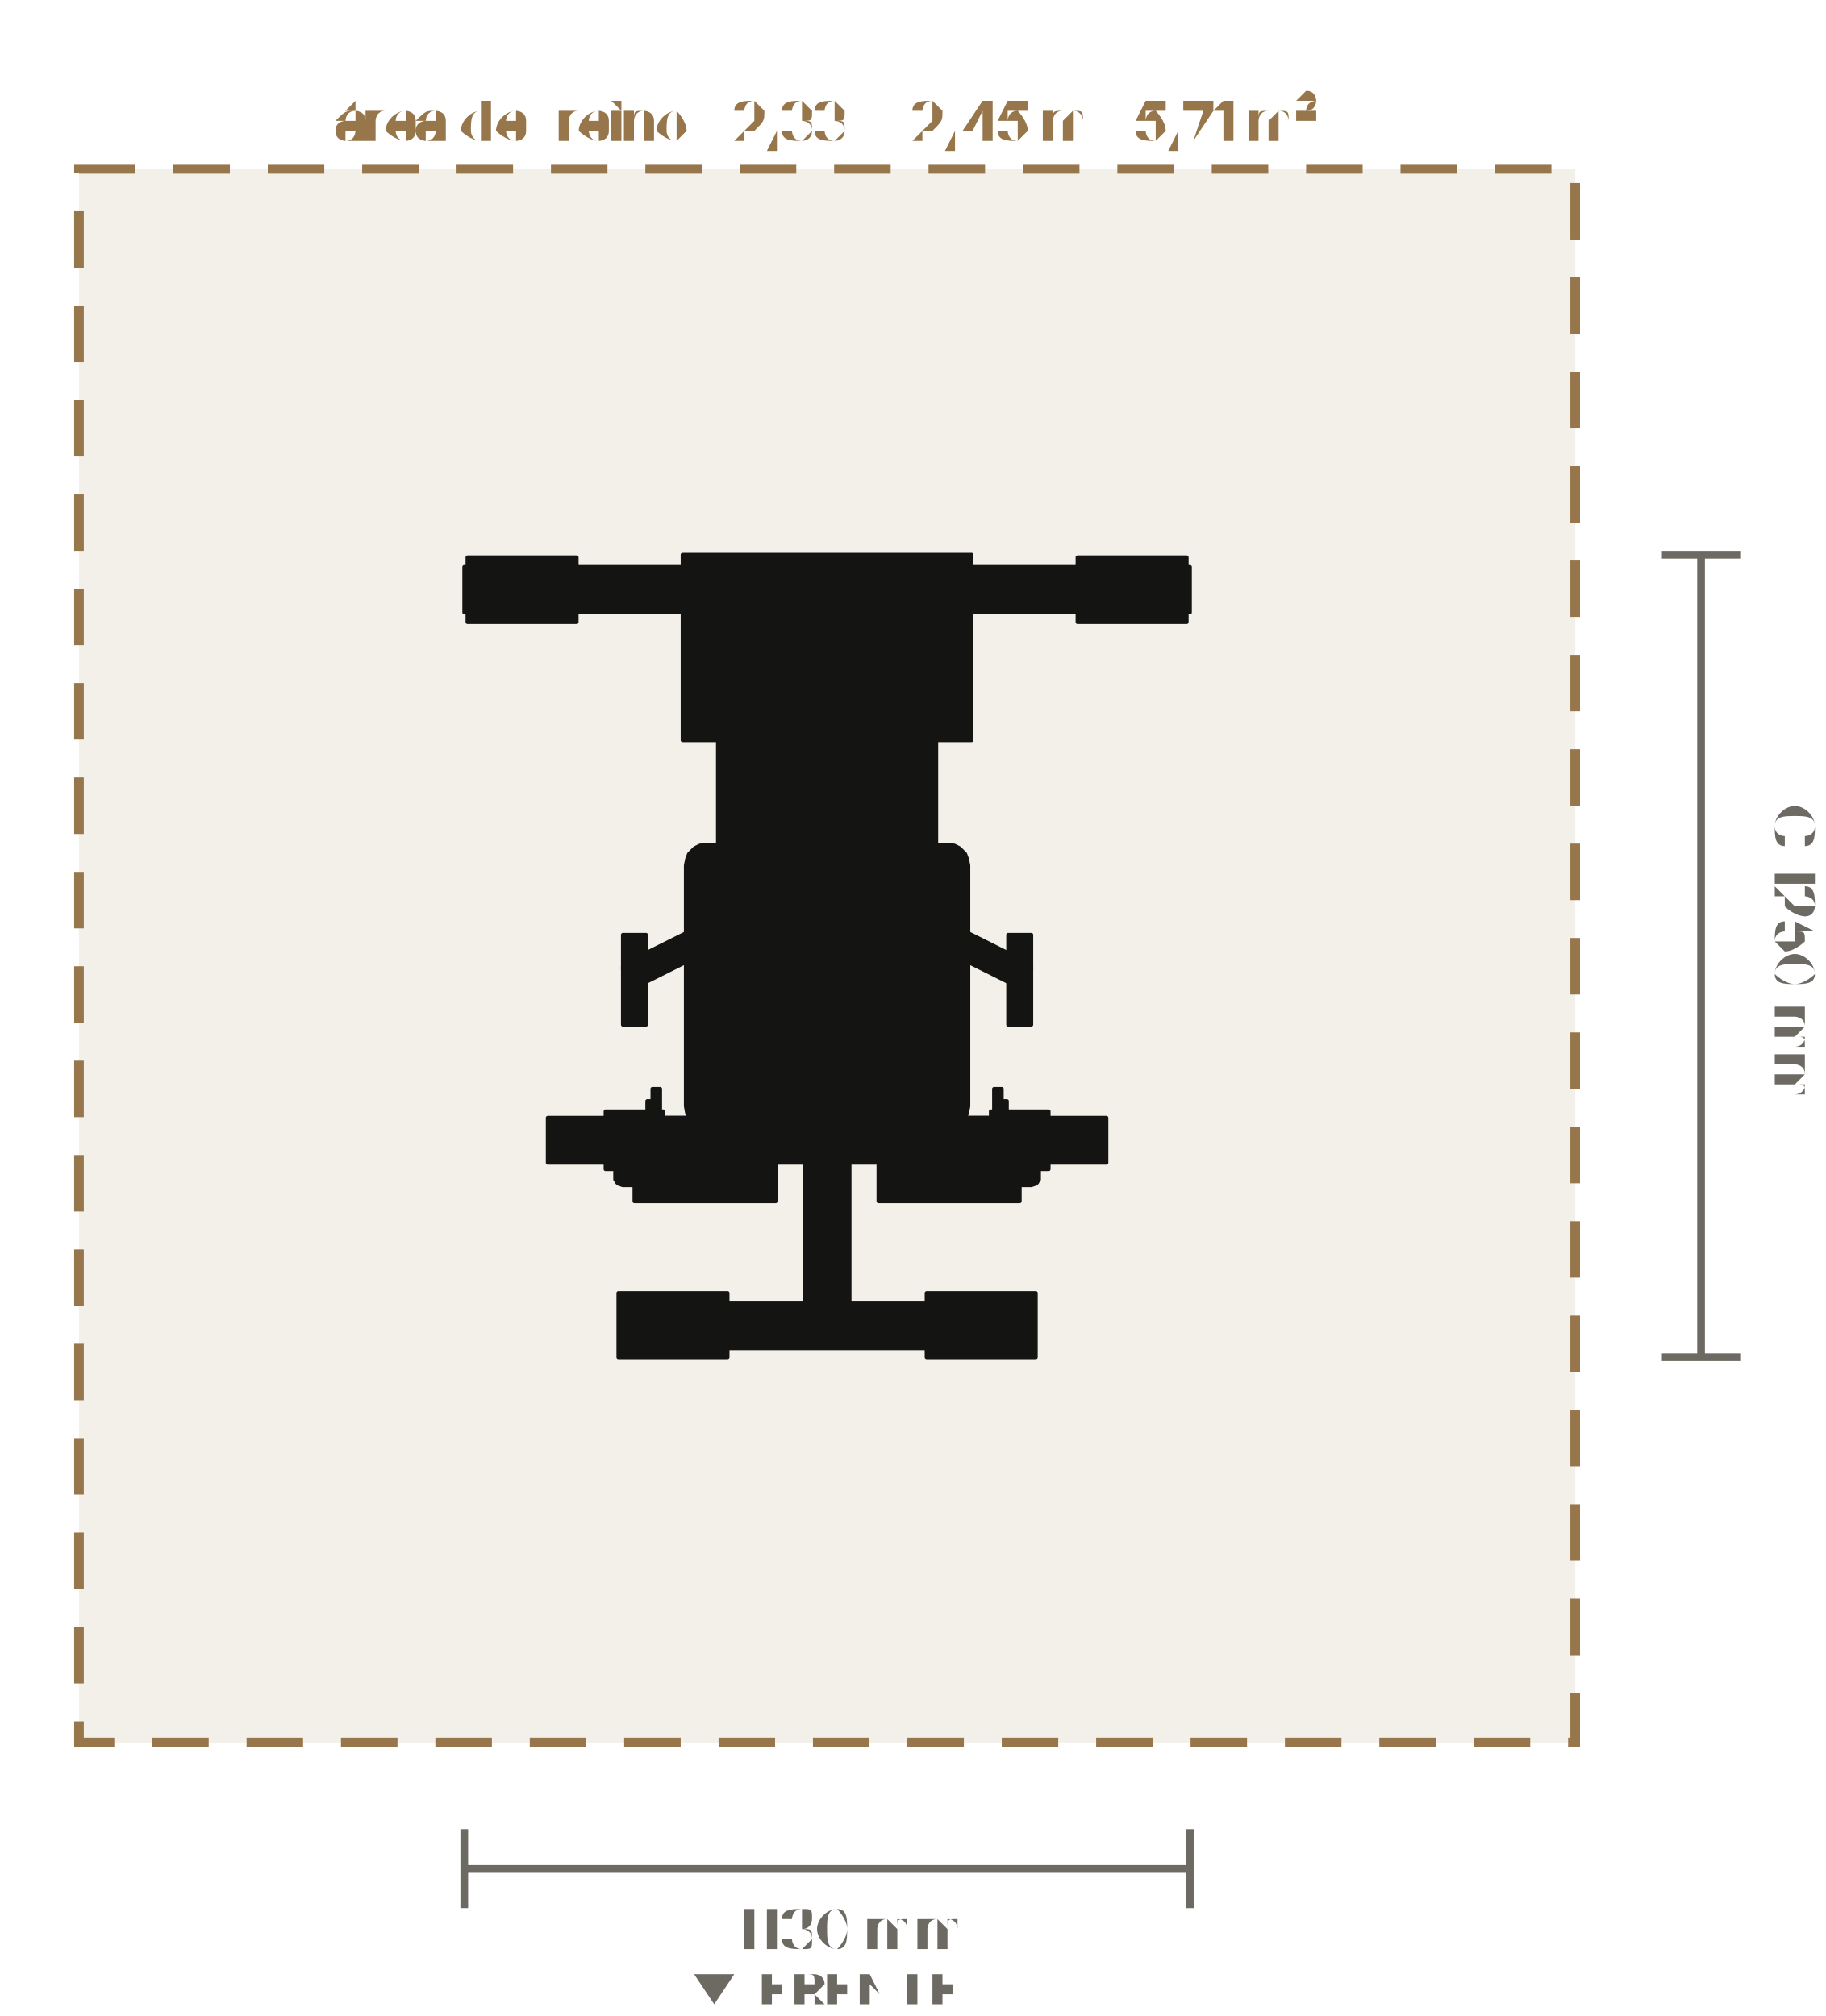
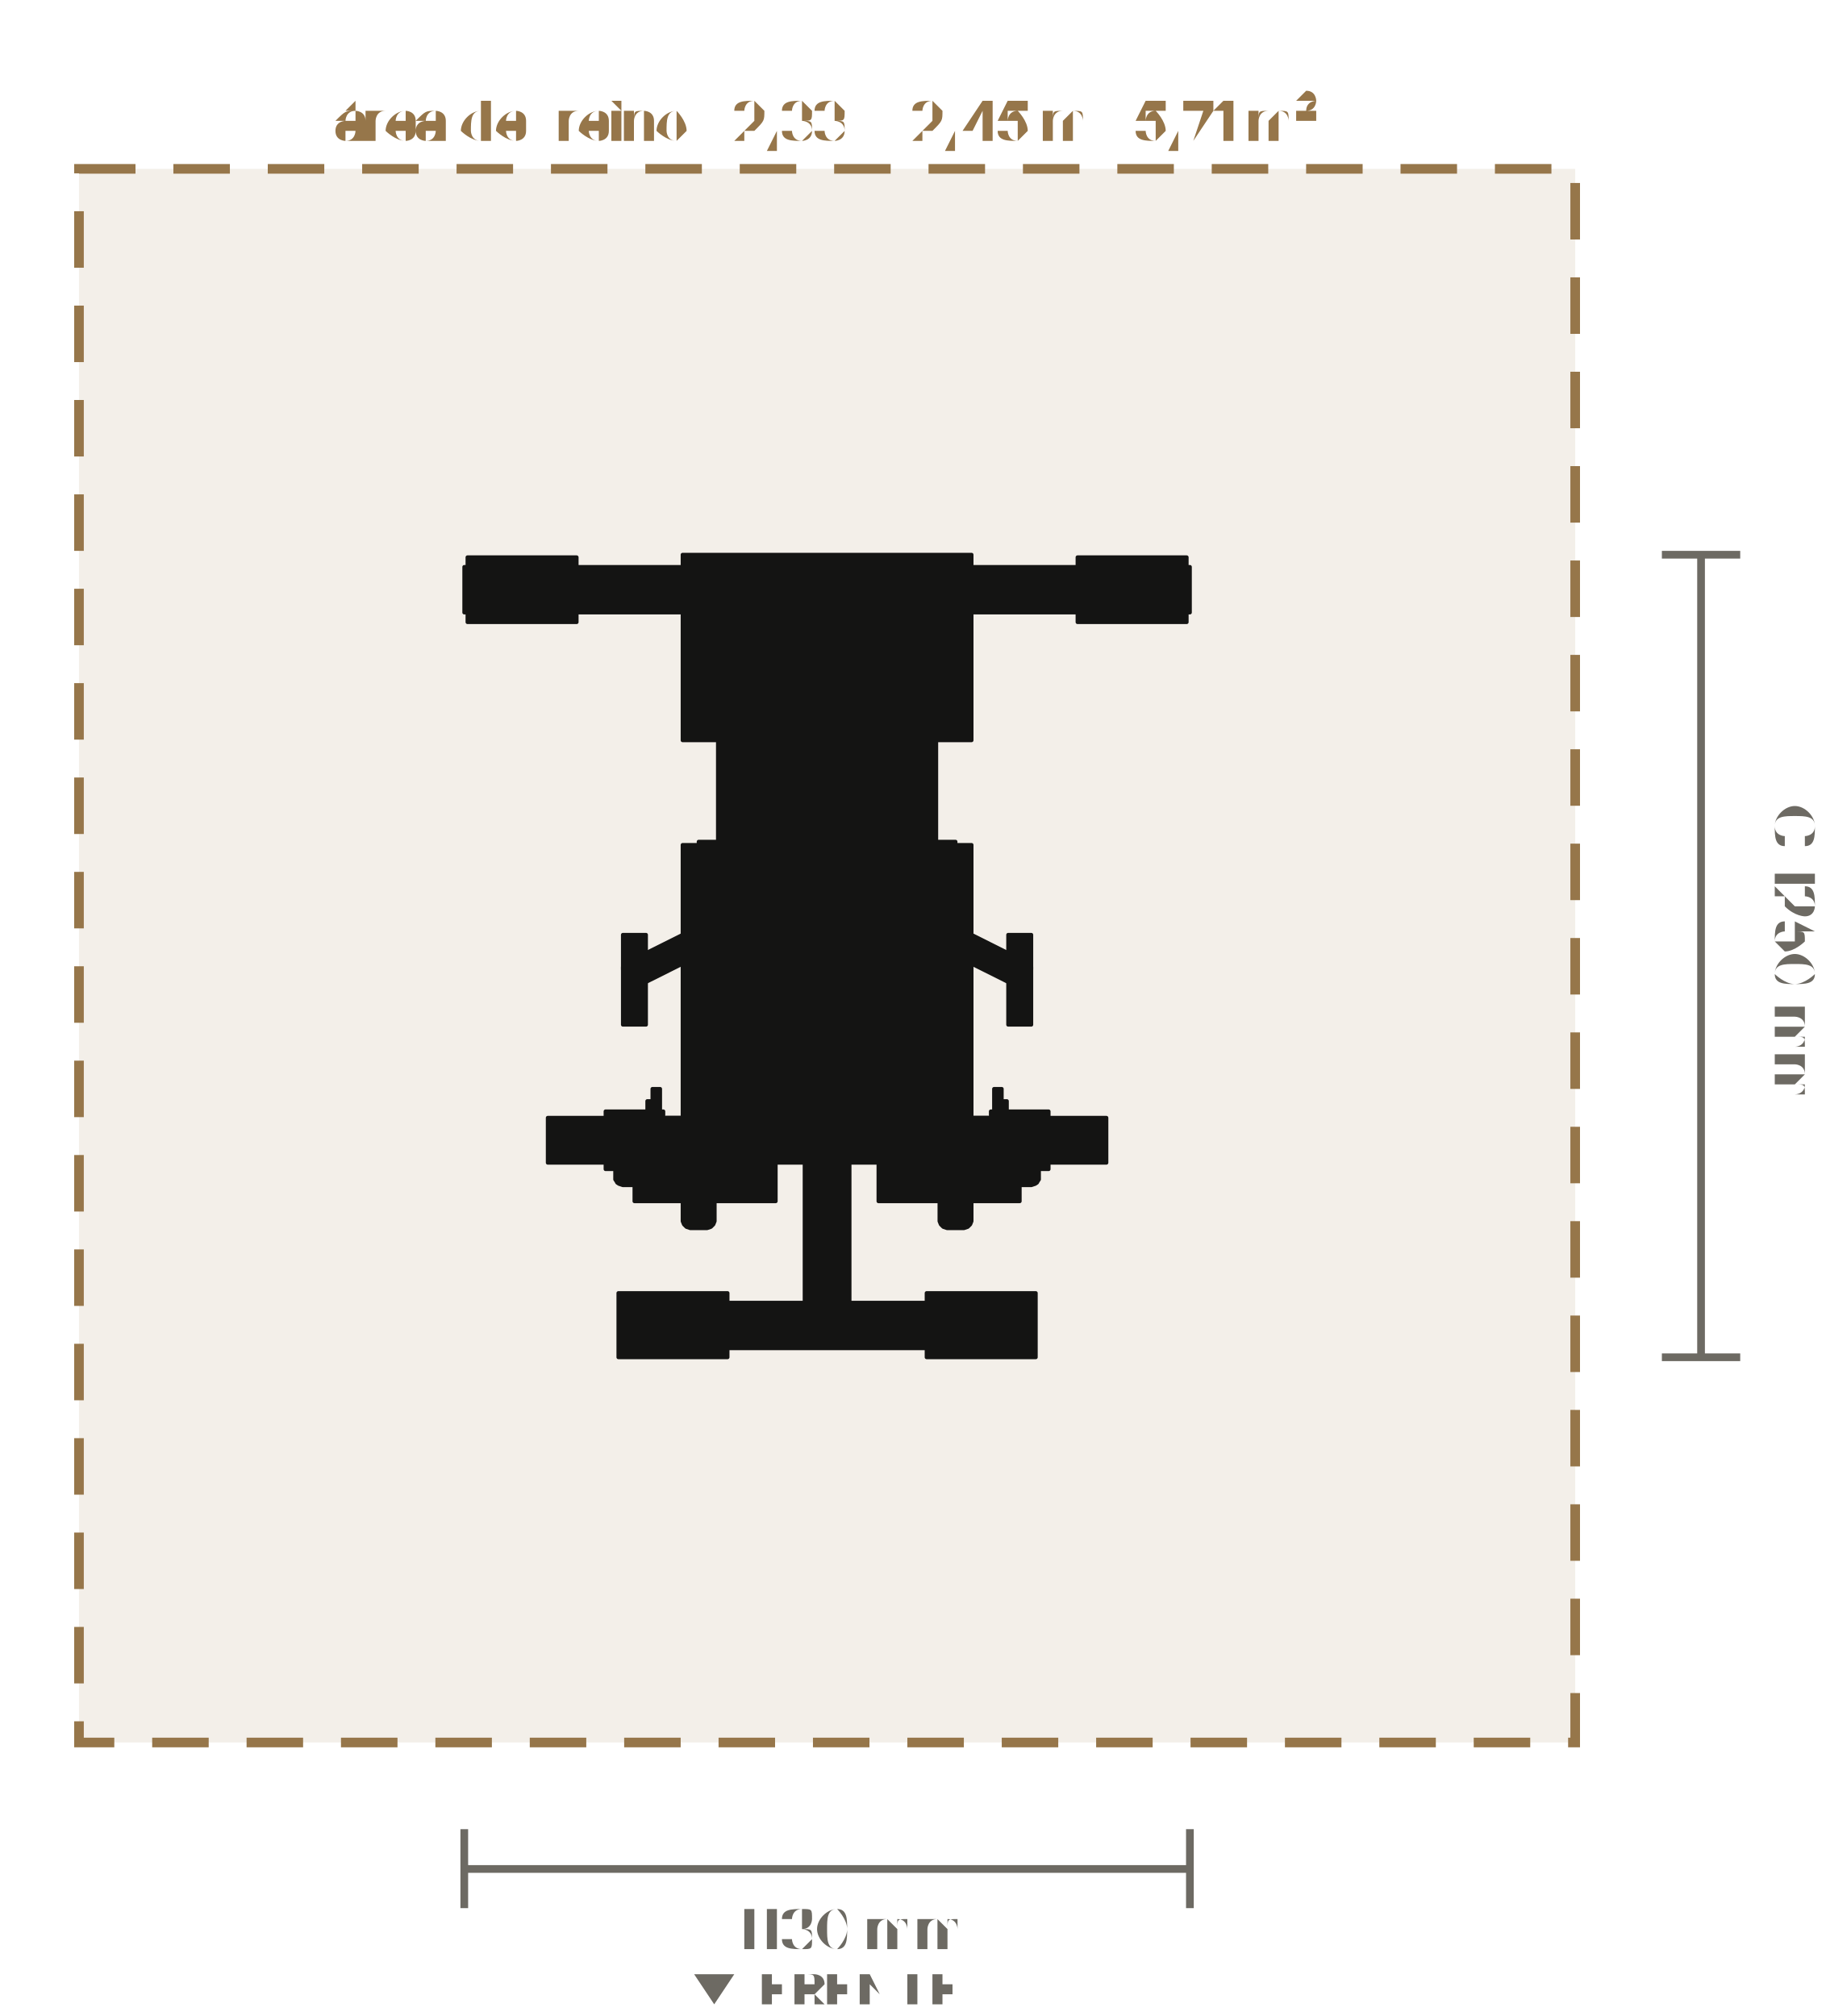
<svg xmlns="http://www.w3.org/2000/svg" viewBox="-1.288 -1.489 2.843 3.14" role="img" aria-label="Planta do Cadeira Extensora (LD-B002): 1130 × 1251 mm, com 60 cm de área de treino em volta" data-equipment="LD-B002" data-unit="m">
  <rect class="eq-zone" x="-1.165" y="-1.226" width="2.33" height="2.451" style="fill:#96764a;fill-opacity:.12;stroke:#96764a;stroke-width:0.015;stroke-dasharray:0.088 0.059" />
  <text class="eq-zone-label" x="0" y="-1.27" style="font-family:Barlow,Inter,Arial,sans-serif;font-size:0.084px;fill:#96764a;text-anchor:middle">área de treino · 2,33 × 2,45 m · 5,71 m²</text>
  <g class="eq-parts">
    <polygon class="eq-part" points="-0.565,-0.606 0.565,-0.606 0.565,-0.535 -0.565,-0.535" style="fill:#141413;stroke:#141413;stroke-width:0.006;stroke-linejoin:round" />
    <polygon class="eq-part" points="-0.035,-0.571 0.035,-0.571 0.035,0.576 -0.035,0.576" style="fill:#141413;stroke:#141413;stroke-width:0.006;stroke-linejoin:round" />
    <polygon class="eq-part" points="-0.3,0.54 0.3,0.54 0.3,0.611 -0.3,0.611" style="fill:#141413;stroke:#141413;stroke-width:0.006;stroke-linejoin:round" />
    <polygon class="eq-part" points="-0.56,-0.621 -0.39,-0.621 -0.39,-0.52 -0.56,-0.52" style="fill:#141413;stroke:#141413;stroke-width:0.006;stroke-linejoin:round" />
    <polygon class="eq-part" points="-0.325,0.525 -0.155,0.525 -0.155,0.625 -0.325,0.625" style="fill:#141413;stroke:#141413;stroke-width:0.006;stroke-linejoin:round" />
    <polygon class="eq-part" points="0.39,-0.621 0.56,-0.621 0.56,-0.52 0.39,-0.52" style="fill:#141413;stroke:#141413;stroke-width:0.006;stroke-linejoin:round" />
    <polygon class="eq-part" points="0.155,0.525 0.325,0.525 0.325,0.625 0.155,0.625" style="fill:#141413;stroke:#141413;stroke-width:0.006;stroke-linejoin:round" />
    <polygon class="eq-part" points="-0.2,-0.601 -0.17,-0.601 -0.17,-0.36 -0.2,-0.36" style="fill:#141413;stroke:#141413;stroke-width:0.006;stroke-linejoin:round" />
    <polygon class="eq-part" points="0.17,-0.601 0.2,-0.601 0.2,-0.36 0.17,-0.36" style="fill:#141413;stroke:#141413;stroke-width:0.006;stroke-linejoin:round" />
    <polygon class="eq-part" points="-0.2,-0.601 0.2,-0.601 0.2,-0.36 -0.2,-0.36" style="fill:#141413;stroke:#141413;stroke-width:0.006;stroke-linejoin:round" />
    <polygon class="eq-part" points="-0.2,-0.601 0.2,-0.601 0.2,-0.36 -0.2,-0.36" style="fill:#141413;stroke:#141413;stroke-width:0.006;stroke-linejoin:round" />
    <polygon class="eq-part" points="-0.225,-0.625 0.225,-0.625 0.225,-0.336 -0.225,-0.336" style="fill:#141413;stroke:#141413;stroke-width:0.006;stroke-linejoin:round" />
    <polygon class="eq-part" points="-0.08,-0.36 0.08,-0.36 0.08,-0.356 -0.08,-0.356" style="fill:#141413;stroke:#141413;stroke-width:0.006;stroke-linejoin:round" />
    <polygon class="eq-part" points="-0.09,-0.48 -0.09,-0.483 -0.089,-0.485 -0.087,-0.487 -0.085,-0.489 -0.083,-0.49 -0.08,-0.49 -0.077,-0.49 -0.075,-0.489 -0.073,-0.487 -0.071,-0.485 -0.07,-0.483 -0.07,-0.48 -0.07,-0.478 -0.071,-0.475 -0.073,-0.473 -0.075,-0.472 -0.077,-0.471 -0.08,-0.47 -0.083,-0.471 -0.085,-0.472 -0.087,-0.473 -0.089,-0.475 -0.09,-0.478" style="fill:#141413;stroke:#141413;stroke-width:0.006;stroke-linejoin:round" />
    <polygon class="eq-part" points="0.07,-0.48 0.07,-0.483 0.071,-0.485 0.073,-0.487 0.075,-0.489 0.077,-0.49 0.08,-0.49 0.083,-0.49 0.085,-0.489 0.087,-0.487 0.089,-0.485 0.09,-0.483 0.09,-0.48 0.09,-0.478 0.089,-0.475 0.087,-0.473 0.085,-0.472 0.083,-0.471 0.08,-0.47 0.077,-0.471 0.075,-0.472 0.073,-0.473 0.071,-0.475 0.07,-0.478" style="fill:#141413;stroke:#141413;stroke-width:0.006;stroke-linejoin:round" />
    <polygon class="eq-part" points="-0.13,-0.56 0.13,-0.56 0.13,-0.401 -0.13,-0.401" style="fill:#141413;stroke:#141413;stroke-width:0.006;stroke-linejoin:round" />
    <polygon class="eq-part" points="-0.13,-0.56 0.13,-0.56 0.13,-0.401 -0.13,-0.401" style="fill:#141413;stroke:#141413;stroke-width:0.006;stroke-linejoin:round" />
    <polygon class="eq-part" points="-0.004,-0.48 -0.004,-0.481 -0.004,-0.482 -0.003,-0.483 -0.002,-0.484 -0.001,-0.484 0,-0.484 0.001,-0.484 0.002,-0.484 0.003,-0.483 0.004,-0.482 0.004,-0.481 0.004,-0.48 0.004,-0.479 0.004,-0.478 0.003,-0.478 0.002,-0.477 0.001,-0.477 0,-0.476 -0.001,-0.477 -0.002,-0.477 -0.003,-0.478 -0.004,-0.478 -0.004,-0.479" style="fill:#141413;stroke:#141413;stroke-width:0.006;stroke-linejoin:round" />
    <polygon class="eq-part" points="-0.12,-0.545 0.12,-0.545 0.12,-0.415 -0.12,-0.415" style="fill:#141413;stroke:#141413;stroke-width:0.006;stroke-linejoin:round" />
    <polygon class="eq-part" points="-0.12,-0.545 0.12,-0.545 0.12,-0.415 -0.12,-0.415" style="fill:#141413;stroke:#141413;stroke-width:0.006;stroke-linejoin:round" />
    <polygon class="eq-part" points="-0.12,-0.545 0.12,-0.545 0.12,-0.415 -0.12,-0.415" style="fill:#141413;stroke:#141413;stroke-width:0.006;stroke-linejoin:round" />
    <polygon class="eq-part" points="-0.12,-0.545 0.12,-0.545 0.12,-0.415 -0.12,-0.415" style="fill:#141413;stroke:#141413;stroke-width:0.006;stroke-linejoin:round" />
    <polygon class="eq-part" points="-0.12,-0.545 0.12,-0.545 0.12,-0.415 -0.12,-0.415" style="fill:#141413;stroke:#141413;stroke-width:0.006;stroke-linejoin:round" />
    <polygon class="eq-part" points="-0.12,-0.545 0.12,-0.545 0.12,-0.415 -0.12,-0.415" style="fill:#141413;stroke:#141413;stroke-width:0.006;stroke-linejoin:round" />
    <polygon class="eq-part" points="-0.12,-0.545 0.12,-0.545 0.12,-0.415 -0.12,-0.415" style="fill:#141413;stroke:#141413;stroke-width:0.006;stroke-linejoin:round" />
    <polygon class="eq-part" points="-0.12,-0.545 0.12,-0.545 0.12,-0.415 -0.12,-0.415" style="fill:#141413;stroke:#141413;stroke-width:0.006;stroke-linejoin:round" />
    <polygon class="eq-part" points="-0.12,-0.545 0.12,-0.545 0.12,-0.415 -0.12,-0.415" style="fill:#141413;stroke:#141413;stroke-width:0.006;stroke-linejoin:round" />
    <polygon class="eq-part" points="-0.12,-0.545 0.12,-0.545 0.12,-0.415 -0.12,-0.415" style="fill:#141413;stroke:#141413;stroke-width:0.006;stroke-linejoin:round" />
    <polygon class="eq-part" points="-0.12,-0.545 0.12,-0.545 0.12,-0.415 -0.12,-0.415" style="fill:#141413;stroke:#141413;stroke-width:0.006;stroke-linejoin:round" />
    <polygon class="eq-part" points="-0.12,-0.545 0.12,-0.545 0.12,-0.415 -0.12,-0.415" style="fill:#141413;stroke:#141413;stroke-width:0.006;stroke-linejoin:round" />
    <polygon class="eq-part" points="-0.12,-0.545 0.12,-0.545 0.12,-0.415 -0.12,-0.415" style="fill:#141413;stroke:#141413;stroke-width:0.006;stroke-linejoin:round" />
    <polygon class="eq-part" points="-0.12,-0.545 0.12,-0.545 0.12,-0.415 -0.12,-0.415" style="fill:#141413;stroke:#141413;stroke-width:0.006;stroke-linejoin:round" />
    <polygon class="eq-part" points="-0.12,-0.545 0.12,-0.545 0.12,-0.415 -0.12,-0.415" style="fill:#141413;stroke:#141413;stroke-width:0.006;stroke-linejoin:round" />
    <polygon class="eq-part" points="-0.006,-0.48 -0.006,-0.482 -0.005,-0.483 -0.004,-0.485 -0.003,-0.486 -0.002,-0.486 0,-0.486 0.002,-0.486 0.003,-0.486 0.004,-0.485 0.005,-0.483 0.006,-0.482 0.006,-0.48 0.006,-0.479 0.005,-0.477 0.004,-0.476 0.003,-0.475 0.002,-0.475 0,-0.474 -0.002,-0.475 -0.003,-0.475 -0.004,-0.476 -0.005,-0.477 -0.006,-0.479" style="fill:#141413;stroke:#141413;stroke-width:0.006;stroke-linejoin:round" />
    <polygon class="eq-part" points="-0.006,-0.435 0.006,-0.435 0.006,-0.365 -0.006,-0.365" style="fill:#141413;stroke:#141413;stroke-width:0.006;stroke-linejoin:round" />
    <polygon class="eq-part" points="-0.17,-0.601 0.17,-0.601 0.17,-0.589 -0.17,-0.589" style="fill:#141413;stroke:#141413;stroke-width:0.006;stroke-linejoin:round" />
    <polygon class="eq-part" points="-0.035,0.024 -0.035,0.021 -0.033,0.018 -0.032,0.015 -0.029,0.013 -0.026,0.012 -0.023,0.012 0.023,0.012 0.026,0.012 0.029,0.013 0.032,0.015 0.033,0.018 0.035,0.021 0.035,0.024 0.035,0.07 0.035,0.073 0.033,0.076 0.032,0.078 0.029,0.08 0.026,0.081 0.023,0.082 -0.023,0.082 -0.026,0.081 -0.029,0.08 -0.032,0.078 -0.033,0.076 -0.035,0.073 -0.035,0.07" style="fill:#141413;stroke:#141413;stroke-width:0.006;stroke-linejoin:round" />
    <polygon class="eq-part" points="0.035,0.024 0.047,0.024 0.047,0.069 0.035,0.069" style="fill:#141413;stroke:#141413;stroke-width:0.006;stroke-linejoin:round" />
    <polygon class="eq-part" points="0.033,0.047 0.033,0.045 0.033,0.043 0.033,0.042 0.034,0.041 0.034,0.04 0.035,0.04 0.115,0.04 0.116,0.04 0.116,0.041 0.117,0.042 0.117,0.043 0.117,0.045 0.117,0.047 0.117,0.049 0.117,0.05 0.117,0.052 0.116,0.053 0.116,0.054 0.115,0.054 0.035,0.054 0.034,0.054 0.034,0.053 0.033,0.052 0.033,0.05 0.033,0.049" style="fill:#141413;stroke:#141413;stroke-width:0.006;stroke-linejoin:round" />
    <polygon class="eq-part" points="-0.22,-0.141 -0.218,-0.151 -0.215,-0.159 -0.21,-0.164 -0.206,-0.168 -0.198,-0.172 -0.188,-0.173 0.188,-0.173 0.198,-0.172 0.206,-0.168 0.21,-0.164 0.215,-0.159 0.218,-0.151 0.22,-0.141 0.22,0.234 0.218,0.245 0.215,0.252 0.21,0.257 0.206,0.261 0.198,0.265 0.188,0.267 -0.188,0.267 -0.198,0.265 -0.206,0.261 -0.21,0.257 -0.215,0.252 -0.218,0.245 -0.22,0.234" style="fill:#141413;stroke:#141413;stroke-width:0.006;stroke-linejoin:round" />
    <polygon class="eq-part" points="-0.17,-0.361 -0.168,-0.371 -0.164,-0.381 -0.16,-0.385 -0.155,-0.389 -0.147,-0.392 -0.138,-0.394 0.138,-0.394 0.147,-0.392 0.155,-0.389 0.16,-0.385 0.164,-0.381 0.168,-0.371 0.17,-0.361 0.17,-0.174 0.168,-0.164 0.164,-0.155 0.16,-0.15 0.155,-0.146 0.147,-0.143 0.138,-0.141 -0.138,-0.141 -0.147,-0.143 -0.155,-0.146 -0.16,-0.15 -0.164,-0.155 -0.168,-0.164 -0.17,-0.174" style="fill:#141413;stroke:#141413;stroke-width:0.006;stroke-linejoin:round" />
    <polygon class="eq-part" points="-0.03,-0.393 -0.028,-0.399 -0.024,-0.403 -0.018,-0.404 0.018,-0.404 0.024,-0.403 0.028,-0.399 0.03,-0.393 0.03,-0.215 0.028,-0.209 0.024,-0.205 0.018,-0.203 -0.018,-0.203 -0.024,-0.205 -0.028,-0.209 -0.03,-0.215" style="fill:#141413;stroke:#141413;stroke-width:0.006;stroke-linejoin:round" />
+     <polygon class="eq-part" points="-0.225,-0.173 -0.175,-0.173 -0.175,0.413 -0.177,0.418 -0.181,0.422 -0.187,0.424 -0.213,0.424 -0.219,0.422 -0.223,0.418 -0.225,0.413" style="fill:#141413;stroke:#141413;stroke-width:0.006;stroke-linejoin:round" />
+     <polygon class="eq-part" points="0.175,-0.173 0.225,-0.173 0.225,0.413 0.223,0.418 0.219,0.422 0.213,0.424 0.187,0.424 0.181,0.422 0.177,0.418 0.175,0.413" style="fill:#141413;stroke:#141413;stroke-width:0.006;stroke-linejoin:round" />
+     <polygon class="eq-part" points="-0.2,-0.178 0.2,-0.178 0.2,-0.128 -0.2,-0.128" style="fill:#141413;stroke:#141413;stroke-width:0.006;stroke-linejoin:round" />
    <polygon class="eq-part" points="-0.318,0.019 -0.318,0.017 -0.317,0.015 -0.317,0.013 -0.315,0.012 -0.203,-0.044 -0.201,-0.045 -0.199,-0.044 -0.197,-0.044 -0.196,-0.042 -0.194,-0.041 -0.193,-0.038 -0.183,-0.02 -0.182,-0.018 -0.182,-0.015 -0.182,-0.013 -0.183,-0.011 -0.183,-0.009 -0.185,-0.008 -0.297,0.048 -0.299,0.048 -0.301,0.048 -0.303,0.047 -0.304,0.046 -0.306,0.044 -0.307,0.042 -0.317,0.024 -0.318,0.021" style="fill:#141413;stroke:#141413;stroke-width:0.006;stroke-linejoin:round" />
    <polygon class="eq-part" points="-0.318,-0.033 -0.282,-0.033 -0.282,0.107 -0.318,0.107" style="fill:#141413;stroke:#141413;stroke-width:0.006;stroke-linejoin:round" />
    <polygon class="eq-part" points="0.182,-0.015 0.182,-0.018 0.183,-0.02 0.193,-0.038 0.194,-0.041 0.196,-0.042 0.197,-0.044 0.199,-0.044 0.201,-0.045 0.203,-0.044 0.315,0.012 0.317,0.013 0.317,0.015 0.318,0.017 0.318,0.019 0.318,0.021 0.317,0.024 0.307,0.042 0.306,0.044 0.304,0.046 0.303,0.047 0.301,0.048 0.299,0.048 0.297,0.048 0.185,-0.008 0.183,-0.009 0.183,-0.011 0.182,-0.013" style="fill:#141413;stroke:#141413;stroke-width:0.006;stroke-linejoin:round" />
    <polygon class="eq-part" points="0.282,-0.033 0.318,-0.033 0.318,0.107 0.282,0.107" style="fill:#141413;stroke:#141413;stroke-width:0.006;stroke-linejoin:round" />
    <polygon class="eq-part" points="0.255,0.242 0.345,0.242 0.345,0.332 0.255,0.332" style="fill:#141413;stroke:#141413;stroke-width:0.006;stroke-linejoin:round" />
    <polygon class="eq-part" points="0.27,0.269 0.27,0.266 0.272,0.263 0.274,0.261 0.276,0.259 0.279,0.257 0.282,0.257 0.318,0.257 0.321,0.257 0.324,0.259 0.327,0.261 0.328,0.263 0.33,0.266 0.33,0.269 0.33,0.345 0.33,0.348 0.328,0.351 0.327,0.353 0.324,0.355 0.321,0.356 0.318,0.357 0.282,0.357 0.279,0.356 0.276,0.355 0.274,0.353 0.272,0.351 0.27,0.348 0.27,0.345" style="fill:#141413;stroke:#141413;stroke-width:0.006;stroke-linejoin:round" />
    <polygon class="eq-part" points="0.08,0.272 0.3,0.272 0.3,0.382 0.08,0.382" style="fill:#141413;stroke:#141413;stroke-width:0.006;stroke-linejoin:round" />
    <polygon class="eq-part" points="-0.345,0.242 -0.255,0.242 -0.255,0.332 -0.345,0.332" style="fill:#141413;stroke:#141413;stroke-width:0.006;stroke-linejoin:round" />
    <polygon class="eq-part" points="-0.33,0.269 -0.33,0.266 -0.328,0.263 -0.327,0.261 -0.324,0.259 -0.321,0.257 -0.318,0.257 -0.282,0.257 -0.279,0.257 -0.276,0.259 -0.274,0.261 -0.272,0.263 -0.27,0.266 -0.27,0.269 -0.27,0.345 -0.27,0.348 -0.272,0.351 -0.274,0.353 -0.276,0.355 -0.279,0.356 -0.282,0.357 -0.318,0.357 -0.321,0.356 -0.324,0.355 -0.327,0.353 -0.328,0.351 -0.33,0.348 -0.33,0.345" style="fill:#141413;stroke:#141413;stroke-width:0.006;stroke-linejoin:round" />
    <polygon class="eq-part" points="-0.3,0.272 -0.08,0.272 -0.08,0.382 -0.3,0.382" style="fill:#141413;stroke:#141413;stroke-width:0.006;stroke-linejoin:round" />
    <polygon class="eq-part" points="0.19,0.264 0.19,0.261 0.192,0.258 0.194,0.255 0.196,0.253 0.199,0.252 0.202,0.252 0.248,0.252 0.251,0.252 0.254,0.253 0.257,0.255 0.258,0.258 0.26,0.261 0.26,0.264 0.26,0.31 0.26,0.313 0.258,0.316 0.257,0.318 0.254,0.32 0.251,0.321 0.248,0.322 0.202,0.322 0.199,0.321 0.196,0.32 0.194,0.318 0.192,0.316 0.19,0.313 0.19,0.31" style="fill:#141413;stroke:#141413;stroke-width:0.006;stroke-linejoin:round" />
    <polygon class="eq-part" points="-0.26,0.264 -0.26,0.261 -0.258,0.258 -0.257,0.255 -0.254,0.253 -0.251,0.252 -0.248,0.252 -0.202,0.252 -0.199,0.252 -0.196,0.253 -0.194,0.255 -0.192,0.258 -0.19,0.261 -0.19,0.264 -0.19,0.31 -0.19,0.313 -0.192,0.316 -0.194,0.318 -0.196,0.32 -0.199,0.321 -0.202,0.322 -0.248,0.322 -0.251,0.321 -0.254,0.32 -0.257,0.318 -0.258,0.316 -0.26,0.313 -0.26,0.31" style="fill:#141413;stroke:#141413;stroke-width:0.006;stroke-linejoin:round" />
    <polygon class="eq-part" points="0.225,0.264 0.27,0.264 0.27,0.309 0.225,0.309" style="fill:#141413;stroke:#141413;stroke-width:0.006;stroke-linejoin:round" />
    <polygon class="eq-part" points="-0.27,0.264 -0.225,0.264 -0.225,0.309 -0.27,0.309" style="fill:#141413;stroke:#141413;stroke-width:0.006;stroke-linejoin:round" />
    <polygon class="eq-part" points="-0.435,0.252 0.435,0.252 0.435,0.322 -0.435,0.322" style="fill:#141413;stroke:#141413;stroke-width:0.006;stroke-linejoin:round" />
    <polygon class="eq-part" points="0.26,0.207 0.272,0.207 0.272,0.367 0.26,0.367" style="fill:#141413;stroke:#141413;stroke-width:0.006;stroke-linejoin:round" />
    <polygon class="eq-part" points="0.272,0.226 0.28,0.226 0.28,0.248 0.272,0.248" style="fill:#141413;stroke:#141413;stroke-width:0.006;stroke-linejoin:round" />
    <polygon class="eq-part" points="0.272,0.326 0.28,0.326 0.28,0.348 0.272,0.348" style="fill:#141413;stroke:#141413;stroke-width:0.006;stroke-linejoin:round" />
    <polygon class="eq-part" points="-0.272,0.207 -0.26,0.207 -0.26,0.367 -0.272,0.367" style="fill:#141413;stroke:#141413;stroke-width:0.006;stroke-linejoin:round" />
    <polygon class="eq-part" points="-0.28,0.226 -0.272,0.226 -0.272,0.248 -0.28,0.248" style="fill:#141413;stroke:#141413;stroke-width:0.006;stroke-linejoin:round" />
    <polygon class="eq-part" points="-0.28,0.326 -0.272,0.326 -0.272,0.348 -0.28,0.348" style="fill:#141413;stroke:#141413;stroke-width:0.006;stroke-linejoin:round" />
  </g>
  <line class="eq-dim" x1="-0.565" y1="1.422" x2="0.565" y2="1.422" style="stroke:#6d6a63;stroke-width:0.012" />
  <line class="eq-dim" x1="-0.565" y1="1.36" x2="-0.565" y2="1.483" style="stroke:#6d6a63;stroke-width:0.012" />
  <line class="eq-dim" x1="0.565" y1="1.36" x2="0.565" y2="1.483" style="stroke:#6d6a63;stroke-width:0.012" />
  <text class="eq-text" x="0" y="1.545" style="font-family:Barlow,Inter,Arial,sans-serif;font-size:0.088px;fill:#6d6a63;text-anchor:middle">L 1130 mm</text>
  <line class="eq-dim" x1="1.361" y1="-0.625" x2="1.361" y2="0.625" style="stroke:#6d6a63;stroke-width:0.012" />
  <line class="eq-dim" x1="1.3" y1="-0.625" x2="1.422" y2="-0.625" style="stroke:#6d6a63;stroke-width:0.012" />
  <line class="eq-dim" x1="1.3" y1="0.625" x2="1.422" y2="0.625" style="stroke:#6d6a63;stroke-width:0.012" />
  <text class="eq-text" x="1.476" y="0" transform="rotate(90 1.4758 0)" style="font-family:Barlow,Inter,Arial,sans-serif;font-size:0.088px;fill:#6d6a63;text-anchor:middle">C 1250 mm</text>
  <text class="eq-text" x="0" y="1.633" style="font-family:Barlow,Inter,Arial,sans-serif;font-size:0.088px;fill:#6d6a63;text-anchor:middle;font-size:0.071px;letter-spacing:.1em">▼ FRENTE</text>
</svg>
